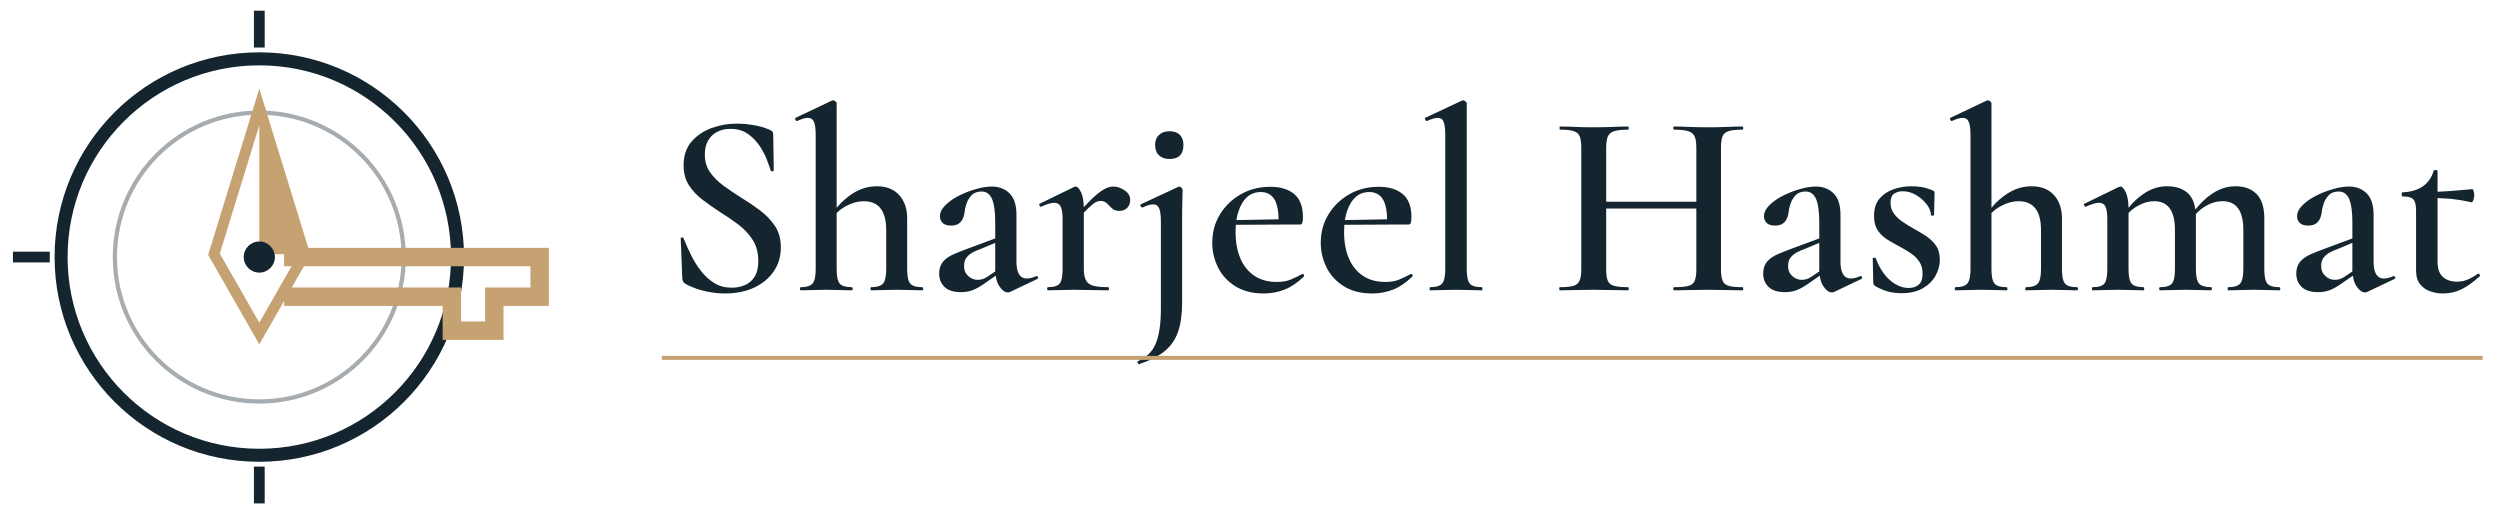
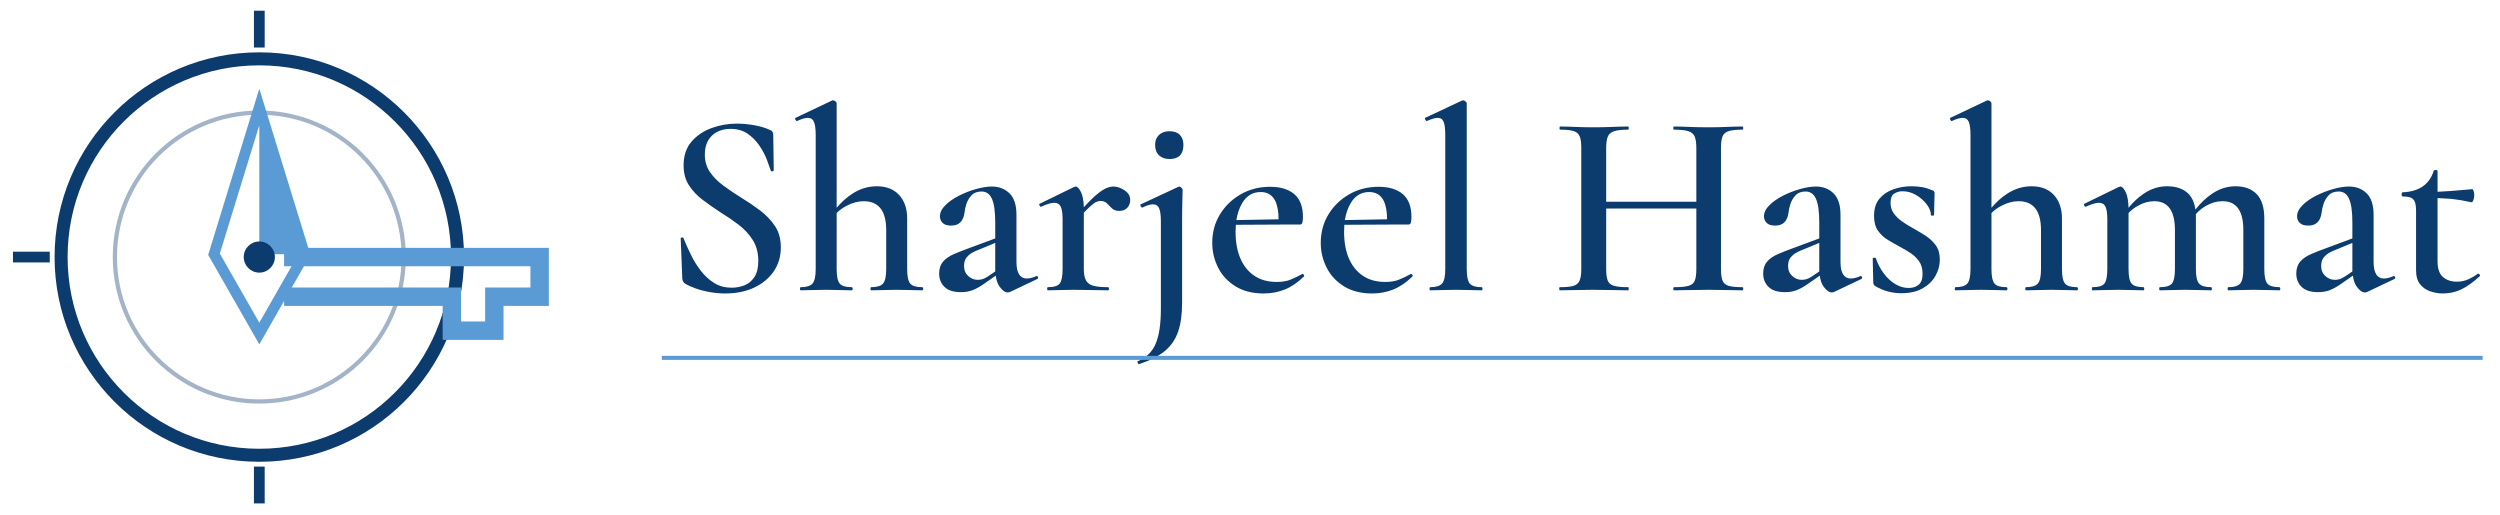
<svg xmlns="http://www.w3.org/2000/svg" width="2480" height="510" viewBox="205 225 2480 510">
  <g fill="none" transform="translate(462.23 480)scale(2.809)">
-     <circle r="70" stroke="#14252f" stroke-width="4.6" />
-     <circle r="51" stroke="#14252f" stroke-width="1.5" opacity=".38" />
-     <path stroke="#14252f" stroke-width="3.8" d="M0-87v13M0 74v13M-87 0h13M74 0h13" />
-     <path stroke="#c6a272" stroke-width="3.8" d="M0-53 16-1 0 27-16-1Z" />
-     <path fill="#c6a272" d="M0-53 16-1H0Z" />
-     <circle r="5.5" fill="#14252f" />
-     <path stroke="#c6a272" stroke-linecap="square" stroke-width="6.5" d="M12 0h87v14H83v12H68V14H12" />
+     <circle r="70" stroke="#0c3b6e" stroke-width="4.6" />
+     <circle r="51" stroke="#0c3b6e" stroke-width="1.5" opacity=".38" />
+     <path stroke="#0c3b6e" stroke-width="3.8" d="M0-87v13M0 74v13M-87 0h13M74 0h13" />
+     <path stroke="#5b9bd5" stroke-width="3.8" d="M0-53 16-1 0 27-16-1Z" />
+     <path fill="#5b9bd5" d="M0-53 16-1H0Z" />
+     <circle r="5.5" fill="#0c3b6e" />
+     <path stroke="#5b9bd5" stroke-linecap="square" stroke-width="6.5" d="M12 0h87v14H83v12H68V14H12" />
  </g>
-   <path fill="#14252f" d="M904.19 378.32q0 10.14 5.2 17.55t13.39 13.39 17.29 11.7q9.88 5.98 18.85 12.74t14.82 15.47 5.85 21.19q0 13.52-7.02 23.79t-19.37 16.12-28.99 5.85q-7.02 0-14.69-1.3t-14.3-3.64-10.79-4.94q-1.04-.78-1.69-1.82t-.91-3.12l-1.56-39.26V461q.52-.26 1.3-.52 1.3 0 1.56 1.04 3.12 7.8 7.41 16.51t10.01 15.99 13.13 11.83 17.03 4.55q6.76 0 12.74-2.34t9.88-8.19 3.9-15.99q0-12.22-5.59-20.93t-14.17-15.21-17.94-12.22q-9.1-5.98-17.42-12.22t-13.65-14.43-5.33-19.89q0-14.3 7.8-23.4t19.89-13.52 24.83-4.42q8.58 0 17.42 1.56t15.08 4.42q2.34.78 3.12 2.08t.78 2.86l.52 35.1q0 1.04-1.17 1.3t-1.69-.52q-1.3-3.9-3.9-10.79t-7.28-13.91-11.7-11.96-17.16-4.94q-7.8 0-13.52 3.12t-8.84 8.71-3.12 13.65M999.35 513q-.78 0-.78-1.56t.78-1.56q8.58 0 11.7-3.64t3.12-14.3V359.08q0-9.1-1.69-13.13t-6.11-4.03q-3.9 0-10.66 3.12-.78.26-1.56-1.17t0-1.95l36.14-17.16q.52-.26.78-.26h.26q1.3 0 2.47 1.04t1.17 1.82V431.1q7.28-8.58 15.34-13.78 11.44-7.54 24.44-7.54 14.3 0 22.23 8.71t7.93 23.27v50.18q0 10.66 2.99 14.3t11.83 3.64q1.04 0 1.04 1.56t-1.04 1.56q-4.94 0-11.31-.26t-13.91-.26q-7.28 0-13.78.26t-11.44.26q-.78 0-.78-1.56t.78-1.56q8.58 0 11.7-3.64t3.12-14.3V453.2q0-28.6-22.36-28.6-8.32 0-17.16 4.68-5.46 2.86-9.62 7.02v55.64q0 10.66 2.99 14.3t11.83 3.64q1.04 0 1.04 1.56t-1.04 1.56q-4.94 0-11.31-.26t-13.91-.26q-7.28 0-13.78.26t-11.44.26m207.74 1.56q-1.04.52-2.34.52-4.16 0-8.32-5.98-2.86-4.16-3.64-10.66l-11.96 8.32q-5.98 4.16-11.05 6.11t-11.57 1.95q-10.92 0-16.25-5.2t-5.33-13.26q0-7.28 3.9-11.83t10.92-7.54 15.6-6.11l25.22-9.36v-15.6q0-16.38-3.25-23.66t-10.27-7.28q-6.5 0-10.01 3.77t-5.07 8.58-1.82 8.19q-.78 6.5-4.03 9.88t-9.23 3.38-8.58-2.73-2.6-6.37q0-5.72 5.33-11.05t13.52-9.49 17.03-6.63 15.6-2.47q10.66 0 17.55 6.76t6.89 21.32v46.8q0 8.06 2.6 12.22t7.54 4.16q4.16 0 9.36-2.34.52-.26 1.04 0t.78.78q.52 1.56-.78 2.08Zm-14.82-20.28v-28.34l-15.6 6.5q-3.12 1.04-6.76 2.99t-6.11 5.07-2.47 8.32q0 6.24 4.16 10.01t9.36 3.77q2.34 0 4.68-.65t5.46-2.73Zm52.26 18.72q-.78 0-.78-1.56t.78-1.56q8.84 0 11.7-3.64t2.86-14.3v-49.66q0-8.32-1.82-12.22t-6.5-3.9q-2.34 0-5.72 1.04t-7.28 2.86q-1.04.26-1.56-1.3-.52-1.04-.26-1.3 0-.26.26-.26l34.06-16.64q1.3-.52 1.82-.52 2.6 0 5.46 5.98 2.34 5.2 2.6 14.56 4.94-5.46 9.1-9.36 6.76-6.24 11.44-8.71t8.84-2.47q5.46 0 11.05 3.77t5.59 9.49q0 4.68-2.86 7.8t-8.06 3.12q-4.68 0-7.28-2.6l-4.94-4.94q-2.34-2.34-6.5-2.34-2.08 0-4.42 1.17t-6.5 5.07q-2.34 2.08-5.46 5.46v55.9q0 7.02 2.08 11.05t7.28 5.46 14.56 1.43q1.04 0 1.04 1.56t-1.04 1.56q-6.76 0-15.47-.26t-18.85-.26q-7.02 0-13.65.26t-11.57.26m133.64-99.84q0 2.86-.26 10.4t-.26 20.8v81.12q0 17.16-4.03 28.73t-13.26 19.11-25.61 13h-.26q-.26 0-.78-1.3-.78-1.3-.26-1.56 13-5.46 18.07-17.68t5.07-34.32v-86.84q0-8.84-1.69-12.87t-6.11-4.03q-2.08 0-4.68.78t-5.72 2.34q-1.04.26-1.82-1.3-.52-1.3-.26-1.56 0-.26.26-.26l37.44-17.42q.52-.26.78-.26 1.04 0 2.21 1.17t1.17 1.95m-13-30.42q-6.5 0-10.4-3.64t-3.9-10.4q0-6.24 3.9-9.88t10.4-3.64q6.76 0 10.27 3.64t3.51 9.88q0 14.04-13.78 14.04m93.34 133.38q-16.38 0-27.82-7.02t-17.29-18.59-5.85-24.57q0-15.6 7.54-28.08t20.54-20.02 29.38-7.54q15.34 0 23.92 7.28t8.58 22.62q0 3.38-.52 5.46t-2.34 2.08h-14.04l-49.66.26q-.26 3.38-.26 7.02 0 15.08 4.68 26.13t13.78 17.29 22.36 6.24q8.06 0 13.52-2.21t11.7-5.59l.26-.26q.52 0 1.3.78.78 1.04.26 1.82-9.36 9.1-19.11 13t-20.93 3.9m14.82-73.58q0-11.44-3.38-18.46-4.42-8.58-14.3-8.58-11.7 0-18.2 10.66-4.42 7.28-5.98 17.16Zm92.82 73.58q-16.38 0-27.82-7.02t-17.29-18.59-5.85-24.57q0-15.6 7.54-28.08t20.54-20.02 29.38-7.54q15.34 0 23.92 7.28t8.58 22.62q0 3.38-.52 5.46t-2.34 2.08h-14.04l-49.66.26q-.26 3.38-.26 7.02 0 15.08 4.68 26.13t13.78 17.29 22.36 6.24q8.06 0 13.52-2.21t11.7-5.59l.26-.26q.52 0 1.3.78.78 1.04.26 1.82-9.36 9.1-19.11 13t-20.93 3.9m14.82-73.58q0-11.44-3.38-18.46-4.42-8.58-14.3-8.58-11.7 0-18.2 10.66-4.42 7.28-5.98 17.16Zm42.9 70.46q-.78 0-.78-1.56t.78-1.56q8.58 0 11.7-3.64t3.12-14.3V359.08q0-9.1-1.56-13.13t-5.98-4.03q-3.64 0-10.66 3.12-.78.26-1.56-1.3t-.26-1.82l36.66-17.16q.52-.26 1.04-.26 1.04 0 2.34 1.04t1.3 1.82v164.58q0 10.66 2.99 14.3t11.83 3.64q.78 0 .78 1.56t-.78 1.56q-4.94 0-11.57-.26t-13.91-.26-13.91.26-11.57.26m263.9-140.92q0-7.54-1.56-11.44t-6.24-5.46-14.3-1.56q-.78 0-.78-1.56t.78-1.56q6.5 0 14.95.39t19.63.39q9.1 0 17.94-.39t15.34-.39q.78 0 .78 1.56t-.78 1.56q-9.1 0-13.65 1.43t-6.11 5.2-1.56 11.31v120.38q0 7.54 1.56 11.44t6.11 5.2 13.65 1.3q.78 0 .78 1.56t-.78 1.56q-6.5 0-15.34-.26t-17.94-.26q-11.18 0-19.63.26t-14.95.26q-.78 0-.78-1.56t.78-1.56q9.62 0 14.3-1.3t6.24-5.2 1.56-11.44v-60.06h-89.44v60.06q0 7.54 1.56 11.44t6.37 5.2 13.91 1.3q.52 0 .52 1.56t-.52 1.56q-7.02 0-15.47-.26t-19.63-.26q-9.1 0-17.68.26t-15.08.26q-.52 0-.52-1.56t.52-1.56q9.1 0 13.52-1.3t6.11-5.2 1.69-11.44V371.56q0-7.54-1.56-11.31t-5.98-5.2-13.52-1.43q-.52 0-.52-1.56t.52-1.56q6.76 0 15.08.39t17.42.39q11.18 0 19.76-.39t15.34-.39q.52 0 .52 1.56t-.52 1.56q-9.36 0-14.04 1.56t-6.24 5.46-1.56 11.44v53.04h89.44Zm136.76 142.48q-1.04.52-2.34.52-4.16 0-8.32-5.98-2.86-4.16-3.64-10.66l-11.96 8.32q-5.98 4.16-11.05 6.11t-11.57 1.95q-10.92 0-16.25-5.2t-5.33-13.26q0-7.28 3.9-11.83t10.92-7.54 15.6-6.11l25.22-9.36v-15.6q0-16.38-3.25-23.66t-10.27-7.28q-6.5 0-10.01 3.77t-5.07 8.58-1.82 8.19q-.78 6.5-4.03 9.88t-9.23 3.38-8.58-2.73-2.6-6.37q0-5.72 5.33-11.05t13.52-9.49 17.03-6.63 15.6-2.47q10.66 0 17.55 6.76t6.89 21.32v46.8q0 8.06 2.6 12.22t7.54 4.16q4.16 0 9.36-2.34.52-.26 1.04 0t.78.78q.52 1.56-.78 2.08Zm-14.82-20.28v-28.34l-15.6 6.5q-3.12 1.04-6.76 2.99t-6.11 5.07-2.47 8.32q0 6.24 4.16 10.01t9.36 3.77q2.34 0 4.68-.65t5.46-2.73Zm70.72-68.12q0 5.98 3.12 10.4t8.06 7.93 10.66 6.63q6.5 3.64 12.61 7.54t10.27 9.49 4.16 14.43q0 8.32-4.29 15.99t-12.74 12.48-21.19 4.81q-6.5 0-12.74-1.56t-13.52-5.72q-.52-.52-1.04-1.3t-.52-1.82l-.52-23.92q0-.78 1.43-.91t1.69.65q2.86 8.32 7.93 15.08t11.44 10.53 13.13 3.77q6.5 0 10.27-3.51t3.51-10.79q0-7.28-3.38-12.09t-8.45-8.19-10.53-6.24q-6.24-3.38-12.09-6.89t-9.75-9.1-3.9-14.69q0-10.66 5.33-17.03t13.91-9.36 17.68-2.99q5.46 0 10.27.78t10.53 3.12q2.34.78 2.34 2.86 0 4.94-.26 10.14t-.26 11.7q0 .52-1.56.52t-1.56-.52q0-5.2-4.16-10.66t-10.53-9.23-13.39-3.77q-4.68 0-8.32 2.34t-3.64 9.1m64.48 86.84q-.78 0-.78-1.56t.78-1.56q8.58 0 11.7-3.64t3.12-14.3V359.08q0-9.1-1.69-13.13t-6.11-4.03q-3.9 0-10.66 3.12-.78.26-1.56-1.17t0-1.95l36.14-17.16q.52-.26.78-.26h.26q1.3 0 2.47 1.04t1.17 1.82V431.1q7.28-8.58 15.34-13.78 11.44-7.54 24.44-7.54 14.3 0 22.23 8.71t7.93 23.27v50.18q0 10.66 2.99 14.3t11.83 3.64q1.04 0 1.04 1.56t-1.04 1.56q-4.94 0-11.31-.26t-13.91-.26q-7.28 0-13.78.26t-11.44.26q-.78 0-.78-1.56t.78-1.56q8.58 0 11.7-3.64t3.12-14.3V453.2q0-28.6-22.36-28.6-8.32 0-17.16 4.68-5.46 2.86-9.62 7.02v55.64q0 10.66 2.99 14.3t11.83 3.64q1.04 0 1.04 1.56t-1.04 1.56q-4.94 0-11.31-.26t-13.91-.26q-7.28 0-13.78.26t-11.44.26m270.66 0q-.78 0-.78-1.56t.78-1.56q8.58 0 11.7-3.64t3.12-14.3V453.2q0-28.6-20.54-28.6-8.58 0-16.64 4.68-5.46 3.12-9.88 8.06v54.6q0 10.66 3.12 14.3t11.96 3.64q.78 0 .78 1.56t-.78 1.56q-5.2 0-11.7-.26t-13.78-.26q-7.02 0-13.65.26t-11.57.26q-.78 0-.78-1.56t.78-1.56q8.84 0 11.83-3.64t2.99-14.3V453.2q0-28.6-20.54-28.6-8.32 0-16.38 4.68-5.2 2.86-9.1 7.02v55.64q0 10.66 2.99 14.3t11.83 3.64q.78 0 .78 1.56t-.78 1.56q-4.94 0-11.44-.26t-13.78-.26q-7.02 0-13.65.26t-11.57.26q-.78 0-.78-1.56t.78-1.56q8.84 0 11.7-3.64t2.86-14.3v-49.66q0-8.32-1.82-12.22t-6.5-3.9q-2.34 0-5.72 1.04t-7.28 2.86q-1.04.26-1.56-1.3-.52-1.04-.26-1.3 0-.26.26-.26l34.06-16.64q1.3-.52 1.82-.52 2.6 0 5.46 5.98 2.34 5.2 2.6 15.08 7.02-8.58 14.82-13.78 10.92-7.54 23.4-7.54 13.78 0 21.32 7.54 5.46 5.72 6.76 15.6 7.8-9.88 16.38-15.6 10.92-7.54 23.4-7.54 13.52 0 21.06 7.8t7.54 24.18v50.18q0 10.66 2.99 14.3t11.83 3.64q1.04 0 1.04 1.56t-1.04 1.56q-4.94 0-11.44-.26t-13.78-.26-13.78.26-11.44.26m137.8 1.56q-1.04.52-2.34.52-4.16 0-8.32-5.98-2.86-4.16-3.64-10.66l-11.96 8.32q-5.98 4.16-11.05 6.11t-11.57 1.95q-10.92 0-16.25-5.2t-5.33-13.26q0-7.28 3.9-11.83t10.92-7.54 15.6-6.11l25.22-9.36v-15.6q0-16.38-3.25-23.66t-10.27-7.28q-6.5 0-10.01 3.77t-5.07 8.58-1.82 8.19q-.78 6.5-4.03 9.88t-9.23 3.38-8.58-2.73-2.6-6.37q0-5.72 5.33-11.05t13.52-9.49 17.03-6.63 15.6-2.47q10.66 0 17.55 6.76t6.89 21.32v46.8q0 8.06 2.6 12.22t7.54 4.16q4.16 0 9.36-2.34.52-.26 1.04 0t.78.78q.52 1.56-.78 2.08Zm-14.82-20.28v-28.34l-15.6 6.5q-3.12 1.04-6.76 2.99t-6.11 5.07-2.47 8.32q0 6.24 4.16 10.01t9.36 3.77q2.34 0 4.68-.65t5.46-2.73Zm89.7 21.84q-6.24 0-12.35-2.08t-10.14-7.02-4.03-14.04v-58.76q0-5.72-1.17-8.84t-4.03-4.29-8.06-1.17q-1.04 0-1.04-2.08t1.04-2.08q12.22-.52 19.89-5.85t10.79-15.21q.26-1.04 2.08-1.04t1.82 1.04v20.54q6.76-.26 13.26-.78 9.88-.78 21.32-1.82.52 0 1.17 1.82t.65 4.42q0 2.34-.91 4.68t-1.95 2.08q-10.4-2.34-20.02-3.38-6.5-.52-13.52-.78v62.92q0 10.66 5.33 15.34t13.91 4.68q6.24 0 11.57-2.47t8.97-5.33q.78-.52 1.82.52.52.78.52 1.3t-.52.78q-9.62 8.84-18.07 12.87t-18.33 4.03" />
-   <path fill="#c6a272" d="M861.55 578h1806.22v4H861.55z" />
+   <path fill="#0c3b6e" d="M904.19 378.32q0 10.14 5.2 17.55t13.39 13.39 17.29 11.7q9.88 5.98 18.85 12.74t14.82 15.47 5.85 21.19q0 13.52-7.02 23.79t-19.37 16.12-28.99 5.85q-7.02 0-14.69-1.3t-14.3-3.64-10.79-4.94q-1.04-.78-1.69-1.82t-.91-3.12l-1.56-39.26V461q.52-.26 1.3-.52 1.3 0 1.56 1.04 3.12 7.8 7.41 16.51t10.01 15.99 13.13 11.83 17.03 4.55q6.76 0 12.74-2.34t9.88-8.19 3.9-15.99q0-12.22-5.59-20.93t-14.17-15.21-17.94-12.22q-9.1-5.98-17.42-12.22t-13.65-14.43-5.33-19.89q0-14.3 7.8-23.4t19.89-13.52 24.83-4.42q8.58 0 17.42 1.56t15.08 4.42q2.34.78 3.12 2.08t.78 2.86l.52 35.1q0 1.04-1.17 1.3t-1.69-.52q-1.3-3.9-3.9-10.79t-7.28-13.91-11.7-11.96-17.16-4.94q-7.8 0-13.52 3.12t-8.84 8.71-3.12 13.65M999.35 513q-.78 0-.78-1.56t.78-1.56q8.58 0 11.7-3.64t3.12-14.3V359.08q0-9.1-1.69-13.13t-6.11-4.03q-3.9 0-10.66 3.12-.78.26-1.56-1.17t0-1.95l36.14-17.16q.52-.26.78-.26h.26q1.3 0 2.47 1.04t1.17 1.82V431.1q7.28-8.58 15.34-13.78 11.44-7.54 24.44-7.54 14.3 0 22.23 8.71t7.93 23.27v50.18q0 10.66 2.99 14.3t11.83 3.64q1.04 0 1.04 1.56t-1.04 1.56q-4.94 0-11.31-.26t-13.91-.26q-7.28 0-13.78.26t-11.44.26q-.78 0-.78-1.56t.78-1.56q8.58 0 11.7-3.64t3.12-14.3V453.2q0-28.6-22.36-28.6-8.32 0-17.16 4.68-5.46 2.86-9.62 7.02v55.64q0 10.66 2.99 14.3t11.83 3.64q1.04 0 1.04 1.56t-1.04 1.56q-4.94 0-11.31-.26t-13.91-.26q-7.28 0-13.78.26t-11.44.26m207.74 1.56q-1.04.52-2.34.52-4.16 0-8.32-5.98-2.86-4.16-3.64-10.66l-11.96 8.32q-5.98 4.16-11.05 6.11t-11.57 1.95q-10.92 0-16.25-5.2t-5.33-13.26q0-7.28 3.9-11.83t10.92-7.54 15.6-6.11l25.22-9.36v-15.6q0-16.38-3.25-23.66t-10.27-7.28q-6.5 0-10.01 3.77t-5.07 8.58-1.82 8.19q-.78 6.5-4.03 9.88t-9.23 3.38-8.58-2.73-2.6-6.37q0-5.72 5.33-11.05t13.52-9.49 17.03-6.63 15.6-2.47q10.66 0 17.55 6.76t6.89 21.32v46.8q0 8.06 2.6 12.22t7.54 4.16q4.16 0 9.36-2.34.52-.26 1.04 0t.78.78q.52 1.56-.78 2.08Zm-14.82-20.28v-28.34l-15.6 6.5q-3.12 1.04-6.76 2.99t-6.11 5.07-2.47 8.32q0 6.24 4.16 10.01t9.36 3.77q2.34 0 4.68-.65t5.46-2.73Zm52.26 18.72q-.78 0-.78-1.56t.78-1.56q8.84 0 11.7-3.64t2.86-14.3v-49.66q0-8.32-1.82-12.22t-6.5-3.9q-2.34 0-5.72 1.04t-7.28 2.86q-1.04.26-1.56-1.3-.52-1.04-.26-1.3 0-.26.26-.26l34.06-16.64q1.3-.52 1.82-.52 2.6 0 5.46 5.98 2.34 5.2 2.6 14.56 4.94-5.46 9.1-9.36 6.76-6.24 11.44-8.71t8.84-2.47q5.46 0 11.05 3.77t5.59 9.49q0 4.68-2.86 7.8t-8.06 3.12q-4.68 0-7.28-2.6l-4.94-4.94q-2.34-2.34-6.5-2.34-2.08 0-4.42 1.17t-6.5 5.07q-2.34 2.08-5.46 5.46v55.9q0 7.02 2.08 11.05t7.28 5.46 14.56 1.43q1.04 0 1.04 1.56t-1.04 1.56q-6.76 0-15.47-.26t-18.85-.26q-7.02 0-13.65.26t-11.57.26m133.64-99.84q0 2.86-.26 10.4t-.26 20.8v81.12q0 17.16-4.03 28.73t-13.26 19.11-25.61 13h-.26q-.26 0-.78-1.3-.78-1.3-.26-1.56 13-5.46 18.07-17.68t5.07-34.32v-86.84q0-8.84-1.69-12.87t-6.11-4.03q-2.08 0-4.68.78t-5.72 2.34q-1.04.26-1.82-1.3-.52-1.3-.26-1.56 0-.26.26-.26l37.44-17.42q.52-.26.78-.26 1.04 0 2.21 1.17t1.17 1.95m-13-30.42q-6.5 0-10.4-3.64t-3.9-10.4q0-6.24 3.9-9.88t10.4-3.64q6.76 0 10.27 3.64t3.51 9.88q0 14.04-13.78 14.04m93.34 133.38q-16.38 0-27.82-7.02t-17.29-18.59-5.85-24.57q0-15.6 7.54-28.08t20.54-20.02 29.38-7.54q15.34 0 23.92 7.28t8.58 22.62q0 3.38-.52 5.46t-2.34 2.08h-14.04l-49.66.26q-.26 3.38-.26 7.02 0 15.08 4.68 26.13t13.78 17.29 22.36 6.24q8.06 0 13.52-2.21t11.7-5.59l.26-.26q.52 0 1.3.78.78 1.04.26 1.82-9.36 9.1-19.11 13t-20.93 3.9m14.82-73.58q0-11.44-3.38-18.46-4.42-8.58-14.3-8.58-11.7 0-18.2 10.66-4.42 7.28-5.98 17.16Zm92.82 73.58q-16.38 0-27.82-7.02t-17.29-18.59-5.85-24.57q0-15.6 7.54-28.08t20.54-20.02 29.38-7.54q15.34 0 23.92 7.28t8.58 22.62q0 3.38-.52 5.46t-2.34 2.08h-14.04l-49.66.26q-.26 3.38-.26 7.02 0 15.08 4.68 26.13t13.78 17.29 22.36 6.24q8.06 0 13.52-2.21t11.7-5.59l.26-.26q.52 0 1.3.78.78 1.04.26 1.82-9.36 9.1-19.11 13t-20.93 3.9m14.82-73.58q0-11.44-3.38-18.46-4.42-8.58-14.3-8.58-11.7 0-18.2 10.66-4.42 7.28-5.98 17.16Zm42.9 70.46q-.78 0-.78-1.56t.78-1.56q8.58 0 11.7-3.64t3.12-14.3V359.08q0-9.1-1.56-13.13t-5.98-4.03q-3.64 0-10.66 3.12-.78.26-1.56-1.3t-.26-1.82l36.66-17.16q.52-.26 1.04-.26 1.04 0 2.34 1.04t1.3 1.82v164.58q0 10.66 2.99 14.3t11.83 3.64q.78 0 .78 1.56t-.78 1.56q-4.94 0-11.57-.26t-13.91-.26-13.91.26-11.57.26m263.9-140.92q0-7.54-1.56-11.44t-6.24-5.46-14.3-1.56q-.78 0-.78-1.56t.78-1.56q6.5 0 14.95.39t19.63.39q9.1 0 17.94-.39t15.34-.39q.78 0 .78 1.56t-.78 1.56q-9.1 0-13.65 1.43t-6.11 5.2-1.56 11.31v120.38q0 7.54 1.56 11.44t6.11 5.2 13.65 1.3q.78 0 .78 1.56t-.78 1.56q-6.5 0-15.34-.26t-17.94-.26q-11.18 0-19.63.26t-14.95.26q-.78 0-.78-1.56t.78-1.56q9.62 0 14.3-1.3t6.24-5.2 1.56-11.44v-60.06h-89.44v60.06q0 7.54 1.56 11.44t6.37 5.2 13.91 1.3q.52 0 .52 1.56t-.52 1.56q-7.02 0-15.47-.26t-19.63-.26q-9.1 0-17.68.26t-15.08.26q-.52 0-.52-1.56t.52-1.56q9.1 0 13.52-1.3t6.11-5.2 1.69-11.44V371.56q0-7.54-1.56-11.31t-5.98-5.2-13.52-1.43q-.52 0-.52-1.56t.52-1.56q6.76 0 15.08.39t17.42.39q11.18 0 19.76-.39t15.34-.39q.52 0 .52 1.56t-.52 1.56q-9.36 0-14.04 1.56t-6.24 5.46-1.56 11.44v53.04h89.44Zm136.76 142.48q-1.04.52-2.34.52-4.16 0-8.32-5.98-2.86-4.16-3.64-10.66l-11.96 8.32q-5.98 4.16-11.05 6.11t-11.57 1.95q-10.92 0-16.25-5.2t-5.33-13.26q0-7.28 3.9-11.83t10.92-7.54 15.6-6.11l25.22-9.36v-15.6q0-16.38-3.25-23.66t-10.27-7.28q-6.5 0-10.01 3.77t-5.07 8.58-1.82 8.19q-.78 6.5-4.03 9.88t-9.23 3.38-8.58-2.73-2.6-6.37q0-5.72 5.33-11.05t13.52-9.49 17.03-6.63 15.6-2.47q10.66 0 17.55 6.76t6.89 21.32v46.8q0 8.06 2.6 12.22t7.54 4.16q4.16 0 9.36-2.34.52-.26 1.04 0t.78.78q.52 1.56-.78 2.08Zm-14.82-20.28v-28.34l-15.6 6.5q-3.12 1.04-6.76 2.99t-6.11 5.07-2.47 8.32q0 6.24 4.16 10.01t9.36 3.77q2.34 0 4.68-.65t5.46-2.73Zm70.72-68.12q0 5.98 3.12 10.4t8.06 7.93 10.66 6.63q6.5 3.64 12.61 7.54t10.27 9.49 4.16 14.43q0 8.32-4.29 15.99t-12.74 12.48-21.19 4.81q-6.5 0-12.74-1.56t-13.52-5.72q-.52-.52-1.04-1.3t-.52-1.82l-.52-23.92q0-.78 1.43-.91t1.69.65q2.86 8.32 7.93 15.08t11.44 10.53 13.13 3.77q6.5 0 10.27-3.51t3.51-10.79q0-7.28-3.38-12.09t-8.45-8.19-10.53-6.24q-6.24-3.38-12.09-6.89t-9.75-9.1-3.9-14.69q0-10.66 5.33-17.03t13.91-9.36 17.68-2.99q5.46 0 10.27.78t10.53 3.12q2.34.78 2.34 2.86 0 4.94-.26 10.14t-.26 11.7q0 .52-1.56.52t-1.56-.52q0-5.2-4.16-10.66t-10.53-9.23-13.39-3.77q-4.68 0-8.32 2.34t-3.64 9.1m64.48 86.84q-.78 0-.78-1.56t.78-1.56q8.58 0 11.7-3.64t3.12-14.3V359.08q0-9.1-1.69-13.13t-6.11-4.03q-3.9 0-10.66 3.12-.78.26-1.56-1.17t0-1.95l36.14-17.16q.52-.26.78-.26h.26q1.3 0 2.47 1.04t1.17 1.82V431.1q7.28-8.58 15.34-13.78 11.44-7.54 24.44-7.54 14.3 0 22.23 8.71t7.93 23.27v50.18q0 10.66 2.99 14.3t11.83 3.64q1.04 0 1.04 1.56t-1.04 1.56q-4.94 0-11.31-.26t-13.91-.26q-7.28 0-13.78.26t-11.44.26q-.78 0-.78-1.56t.78-1.56q8.58 0 11.7-3.64t3.12-14.3V453.2q0-28.6-22.36-28.6-8.32 0-17.16 4.68-5.46 2.86-9.62 7.02v55.64q0 10.66 2.99 14.3t11.83 3.64q1.04 0 1.04 1.56t-1.04 1.56q-4.94 0-11.31-.26t-13.91-.26q-7.28 0-13.78.26t-11.44.26m270.66 0q-.78 0-.78-1.56t.78-1.56q8.58 0 11.7-3.64t3.12-14.3V453.2q0-28.6-20.54-28.6-8.58 0-16.64 4.68-5.46 3.12-9.88 8.06v54.6q0 10.66 3.12 14.3t11.96 3.64q.78 0 .78 1.56t-.78 1.56q-5.2 0-11.7-.26t-13.78-.26q-7.02 0-13.65.26t-11.57.26q-.78 0-.78-1.56t.78-1.56q8.84 0 11.83-3.64t2.99-14.3V453.2q0-28.6-20.54-28.6-8.32 0-16.38 4.68-5.2 2.86-9.1 7.02v55.64q0 10.66 2.99 14.3t11.83 3.64q.78 0 .78 1.56t-.78 1.56q-4.94 0-11.44-.26t-13.78-.26q-7.02 0-13.65.26t-11.57.26q-.78 0-.78-1.56t.78-1.56q8.84 0 11.7-3.64t2.86-14.3v-49.66q0-8.32-1.82-12.22t-6.5-3.9q-2.34 0-5.72 1.04t-7.28 2.86q-1.04.26-1.56-1.3-.52-1.04-.26-1.3 0-.26.26-.26l34.06-16.64q1.3-.52 1.82-.52 2.6 0 5.46 5.98 2.34 5.2 2.6 15.08 7.02-8.58 14.82-13.78 10.92-7.54 23.4-7.54 13.78 0 21.32 7.54 5.46 5.72 6.76 15.6 7.8-9.88 16.38-15.6 10.92-7.54 23.4-7.54 13.52 0 21.06 7.8t7.54 24.18v50.18q0 10.66 2.99 14.3t11.83 3.64q1.04 0 1.04 1.56t-1.04 1.56q-4.94 0-11.44-.26t-13.78-.26-13.78.26-11.44.26m137.8 1.56q-1.04.52-2.34.52-4.16 0-8.32-5.98-2.86-4.16-3.64-10.66l-11.96 8.32q-5.98 4.16-11.05 6.11t-11.57 1.95q-10.92 0-16.25-5.2t-5.33-13.26q0-7.28 3.9-11.83t10.92-7.54 15.6-6.11l25.22-9.36v-15.6q0-16.38-3.25-23.66t-10.27-7.28q-6.5 0-10.01 3.77t-5.07 8.58-1.82 8.19q-.78 6.5-4.03 9.88t-9.23 3.38-8.58-2.73-2.6-6.37q0-5.72 5.33-11.05t13.52-9.49 17.03-6.63 15.6-2.47q10.66 0 17.55 6.76t6.89 21.32v46.8q0 8.06 2.6 12.22t7.54 4.16q4.16 0 9.36-2.34.52-.26 1.04 0t.78.78q.52 1.56-.78 2.08Zm-14.82-20.28v-28.34l-15.6 6.5q-3.12 1.04-6.76 2.99t-6.11 5.07-2.47 8.32q0 6.24 4.16 10.01t9.36 3.77q2.34 0 4.68-.65t5.46-2.73Zm89.7 21.84q-6.24 0-12.35-2.08t-10.14-7.02-4.03-14.04v-58.76q0-5.72-1.17-8.84t-4.03-4.29-8.06-1.17q-1.04 0-1.04-2.08t1.04-2.08q12.22-.52 19.89-5.85t10.79-15.21q.26-1.04 2.08-1.04t1.82 1.04v20.54q6.76-.26 13.26-.78 9.88-.78 21.32-1.82.52 0 1.17 1.82t.65 4.42q0 2.34-.91 4.68t-1.95 2.08q-10.4-2.34-20.02-3.38-6.5-.52-13.52-.78v62.92q0 10.66 5.33 15.34t13.91 4.68q6.24 0 11.57-2.47t8.97-5.33q.78-.52 1.82.52.52.78.52 1.3t-.52.78q-9.62 8.84-18.07 12.87t-18.33 4.03" />
+   <path fill="#5b9bd5" d="M861.55 578h1806.22v4H861.55z" />
</svg>
